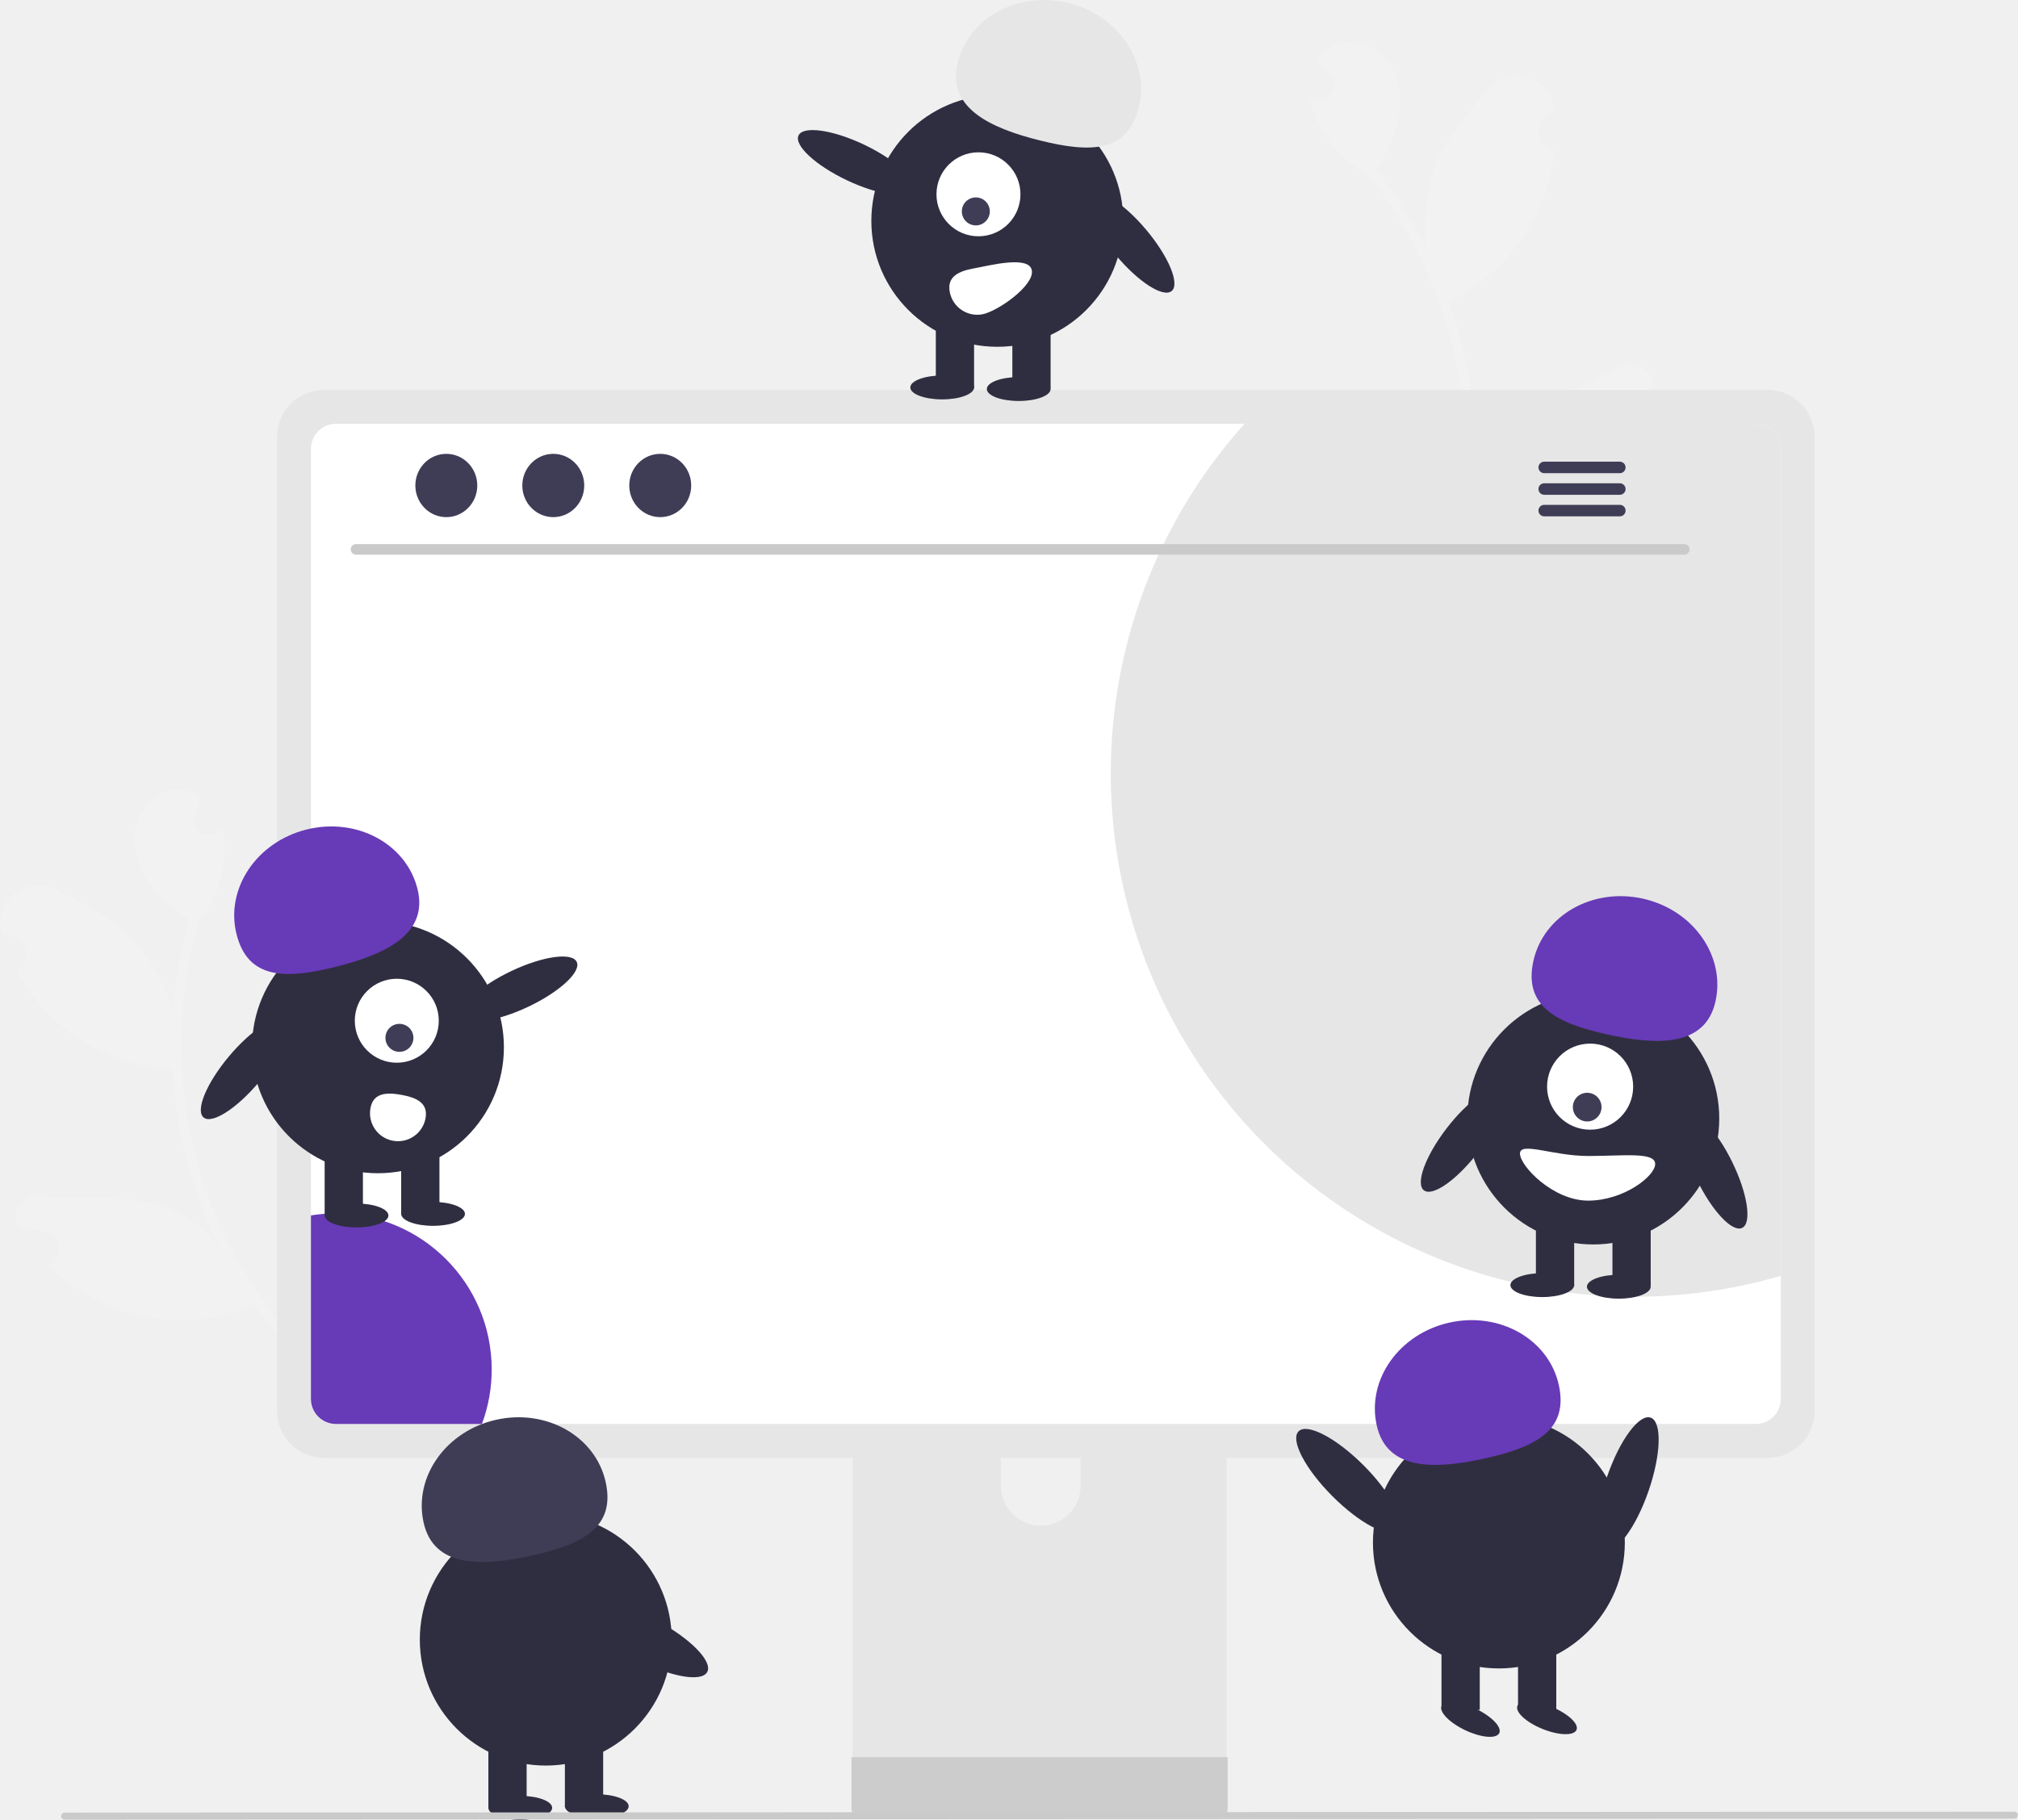
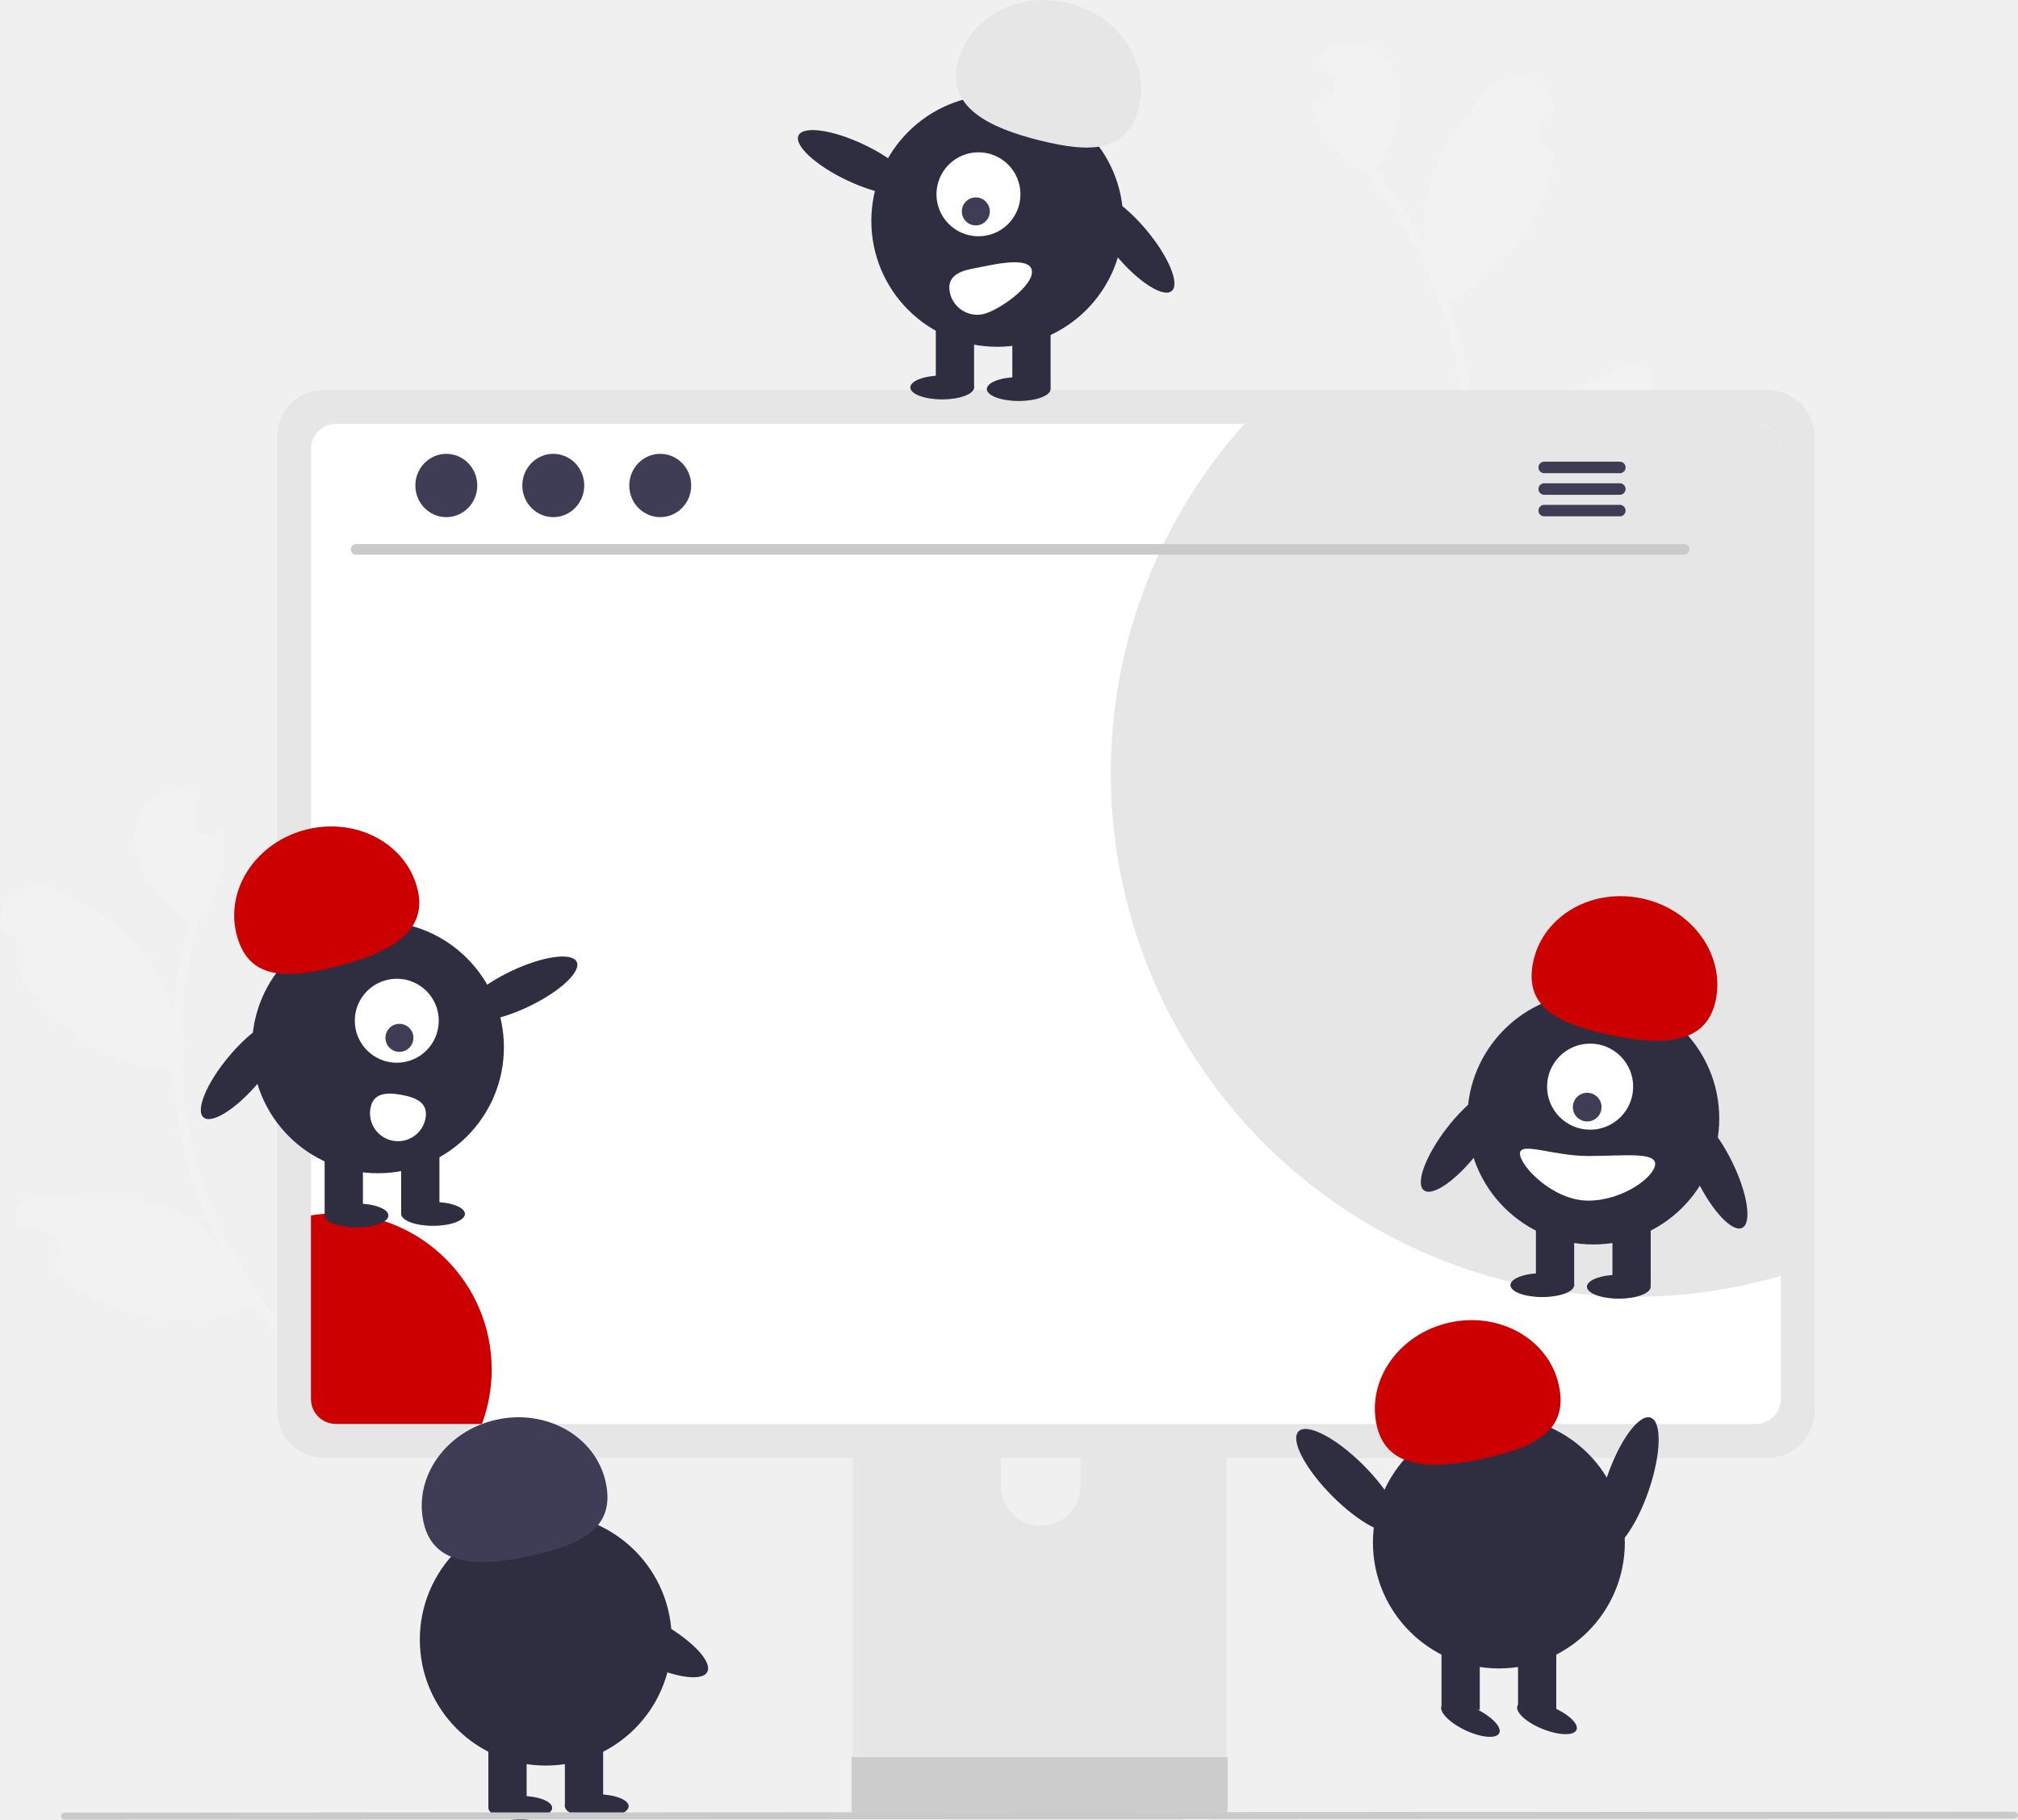
<svg xmlns="http://www.w3.org/2000/svg" data-name="Layer 1" width="690.061" height="622.354" viewBox="0 0 690.061 622.354">
  <path d="M386.572,563.704a4.755,4.755,0,0,1-6.357-6.275c-.073-.486-.126-.835-.199-1.321q-.119-.119-.239-.237c-8.064-7.943-21.724-2.156-21.698,9.163.023,10.046-.919,20.512,1.75,30.029a37.774,37.774,0,0,0,5.621,11.731A151.445,151.445,0,0,1,328.485,554.07a146.174,146.174,0,0,1-5.451-15.395q-1.874-6.433-3.175-13.003a153.199,153.199,0,0,1,2.995-71.623,40.771,40.771,0,0,0,8.862-22.77,31.1,31.1,0,0,0-.667-8.932c-.72.418-1.468.804-2.209,1.172-.232.112-.477.228-.709.34l-.088.041a4.711,4.711,0,0,1-6.529-5.589q.24-.813.48-1.626c.239-.833.495-1.659.733-2.492a2.344,2.344,0,0,0,.084-.255c.277-.952.559-1.891.836-2.843a13.622,13.622,0,0,0-5.785-2.261c-7.165-.966-14.13,4.688-16.112,11.632-1.994,6.949.272,14.583,4.438,20.483,3.564,5.052,8.395,9.032,13.459,12.621-.145.53-.308,1.053-.453,1.583a154.188,154.188,0,0,0-5.018,29.73,64.098,64.098,0,0,0-15.011-25.994c-6.787-6.74-15.991-10.96-24.514-15.677-10.238-5.666-22.434,3.771-19.13,14.996q.048.163.097.326,1.536.182,3.055.472a6.449,6.449,0,0,1,2.126,11.832l-.114.069a64.172,64.172,0,0,0,5.26,8.201,66.072,66.072,0,0,0,46.321,25.523c.591.046,1.17.098,1.756.131a157.381,157.381,0,0,0,7.556,40.051,149.269,149.269,0,0,0,9.393,22.196l-.147-.247a39.444,39.444,0,0,0-21.206-15.822c-12.843-3.858-27.559-1.105-40.512-3.108-6.235-.964-10.956,5.622-7.684,11.016q.078.129.157.258a43.329,43.329,0,0,1,5.385.287q1.536.182,3.055.472a6.45,6.45,0,0,1,2.126,11.832l-.114.069c-.082.049-.152.093-.234.142a64.228,64.228,0,0,0,18.033,12.513A66.131,66.131,0,0,0,342.2,585.343l.013-.005a157.336,157.336,0,0,0,21.649,24.393l34.836-14.558c-.037-.439-.091-.886-.141-1.32a42.898,42.898,0,0,1-9.879,3.454c1.259-4.252,2.508-8.528,3.767-12.78a2.346,2.346,0,0,0,.084-.255c.633-2.171,1.283-4.335,1.916-6.506l-0-.002a62.836,62.836,0,0,0-7.871-14.059Zm-72.688-61.804.008-.032.002.057Zm21.353,72.785-.581-.549c-.191-.492-.395-.979-.616-1.473-.057-.137-.14-.264-.197-.402.472.815.932,1.634,1.417,2.444Z" transform="translate(-254.9697 -138.8232)" fill="#f2f2f2" />
  <path d="M706.25,324.303a62.836,62.836,0,0,0-1.841,16.007l.001.002c1.421,1.759,2.855,3.505,4.276,5.264a2.344,2.344,0,0,0,.176.203c2.801,3.437,5.603,6.902,8.404,10.339a42.898,42.898,0,0,1-10.447.622c.122.42.244.853.379,1.272h37.756a157.336,157.336,0,0,0,10.569-30.854h.014a66.131,66.131,0,0,0,47.96-21.043,64.227,64.227,0,0,0,11.814-18.499c-.095-.014-.176-.027-.271-.041l-.132-.02a6.45,6.45,0,0,1-2.6-11.737q1.289-.852,2.637-1.613a43.325,43.325,0,0,1,4.858-2.341q.023-.149.046-.299c.939-6.239-5.956-10.495-11.338-7.201-11.179,6.842-25.819,9.977-36.181,18.489A39.444,39.444,0,0,0,758.865,305.628l-.041.284a149.27,149.27,0,0,0,.108-24.102,157.381,157.381,0,0,0-8.471-39.867c.528-.257,1.042-.528,1.57-.798a66.072,66.072,0,0,0,32.898-41.41,64.172,64.172,0,0,0,1.692-9.595l-.132-.02a6.449,6.449,0,0,1-2.6-11.737q1.289-.852,2.637-1.613-.018-.169-.036-.338c-1.279-11.631-16.171-15.636-23.433-6.46-6.046,7.639-12.911,15.081-16.574,23.917a64.098,64.098,0,0,0-3.827,29.772,154.189,154.189,0,0,0-16.093-25.496c-.338-.433-.69-.853-1.029-1.286,3.288-5.264,6.211-10.799,7.551-16.835,1.57-7.05.717-14.967-3.803-20.61-4.506-5.643-13.113-8.174-19.352-4.52a13.622,13.622,0,0,0-4.466,4.317c.623.771,1.245,1.529,1.868,2.301a2.344,2.344,0,0,0,.176.203c.541.677,1.096,1.34,1.637,2.016q.535.657,1.07,1.315a4.711,4.711,0,0,1-3.869,7.675l-.097-.004c-.257-.014-.528-.027-.785-.041-.825-.054-1.664-.122-2.49-.23a31.1,31.1,0,0,0,2.828,8.499,40.771,40.771,0,0,0,16.956,17.592,153.199,153.199,0,0,1,30.381,64.93q1.34,6.557,2.084,13.221a146.174,146.174,0,0,1,.907,16.307,151.445,151.445,0,0,1-13.776,62.9,37.774,37.774,0,0,0,.663-12.991c-1.208-9.81-6.112-19.104-9.964-28.382-4.34-10.453-19.176-10.525-23.553-.088q-.065.155-.129.311c.12.477.206.819.326,1.295a4.755,4.755,0,0,1-3.446,8.241Zm43.237-85.026-.02-.054.02.027Zm8.35,75.391c.135-.934.244-1.868.365-2.801,0,.149-.027.298-.027.447-.014.541-.014,1.069,0,1.597l-.325.731Z" transform="translate(-254.9697 -138.8232)" fill="#f2f2f2" />
  <path d="M668.212,556.96h-115.51a6.163,6.163,0,0,0-6.154,6.17V745.602H674.381V563.13A6.166,6.166,0,0,0,668.212,556.96ZM610.845,660.638a13.704,13.704,0,0,1-13.64-13.64V625.952a13.64,13.64,0,0,1,27.28,0V646.999a13.704,13.704,0,0,1-13.64,13.64Z" transform="translate(-254.9697 -138.8232)" fill="#e6e6e6" />
  <path d="M546.151,739.765V757.37a3.449,3.449,0,0,0,3.442,3.442h121.743A3.459,3.459,0,0,0,674.778,757.37v-17.605Z" transform="translate(-254.9697 -138.8232)" fill="#ccc" />
  <path d="M859.486,272.192H365.726a16.029,16.029,0,0,0-16.003,16.003V621.387a16.018,16.018,0,0,0,16.003,16.003H859.486a16.018,16.018,0,0,0,16.003-16.003V288.195A16.029,16.029,0,0,0,859.486,272.192Z" transform="translate(-254.9697 -138.8232)" fill="#e6e6e6" />
  <path d="M855.363,283.747h-485.51a8.58,8.58,0,0,0-8.56,8.58v324.93a8.57,8.57,0,0,0,8.56,8.56h485.51a8.57,8.57,0,0,0,8.56-8.56v-324.93A8.58,8.58,0,0,0,855.363,283.747Z" transform="translate(-254.9697 -138.8232)" fill="#fff" />
-   <path d="M423.105,607.189a53.05,53.05,0,0,1-3.345,18.629H369.851a8.573,8.573,0,0,1-8.558-8.558V554.487a52.716,52.716,0,0,1,8.434-.676A53.375,53.375,0,0,1,423.105,607.189Z" transform="translate(-254.9697 -138.8232)" fill="#673ab7" />
+   <path d="M423.105,607.189a53.05,53.05,0,0,1-3.345,18.629H369.851a8.573,8.573,0,0,1-8.558-8.558V554.487a52.716,52.716,0,0,1,8.434-.676A53.375,53.375,0,0,1,423.105,607.189Z" transform="translate(-254.9697 -138.8232)" fill="#cc0000" />
  <path d="M863.923,292.327v282.82a179.022,179.022,0,0,1-183.37-291.4h174.81A8.58,8.58,0,0,1,863.923,292.327Z" transform="translate(-254.9697 -138.8232)" fill="#e6e6e6" />
  <path d="M830.958,328.52h-454.293a1.807,1.807,0,0,1,0-3.613h454.293a1.807,1.807,0,0,1,0,3.613Z" transform="translate(-254.9697 -138.8232)" fill="#cacaca" />
  <ellipse cx="152.62" cy="166.036" rx="10.588" ry="10.823" fill="#3f3d56" />
  <ellipse cx="189.195" cy="166.036" rx="10.588" ry="10.823" fill="#3f3d56" />
  <ellipse cx="225.77" cy="166.036" rx="10.588" ry="10.823" fill="#3f3d56" />
  <path d="M808.937,296.718h-25.981a1.968,1.968,0,0,0,0,3.934h25.981a1.968,1.968,0,0,0,0-3.934Z" transform="translate(-254.9697 -138.8232)" fill="#3f3d56" />
  <path d="M808.937,304.102h-25.981a1.968,1.968,0,0,0,0,3.934h25.981a1.968,1.968,0,0,0,0-3.934Z" transform="translate(-254.9697 -138.8232)" fill="#3f3d56" />
  <path d="M808.937,311.477h-25.981a1.968,1.968,0,0,0,0,3.934h25.981a1.968,1.968,0,0,0,0-3.934Z" transform="translate(-254.9697 -138.8232)" fill="#3f3d56" />
  <ellipse cx="547.488" cy="194.374" rx="6.76" ry="21.534" transform="translate(-117.7187 466.9268) rotate(-64.62574)" fill="#2f2e41" />
  <ellipse cx="641.804" cy="221.836" rx="6.76" ry="21.534" transform="translate(-247.67 324.9375) rotate(-39.93837)" fill="#2f2e41" />
  <circle cx="341.027" cy="75.535" r="43.067" fill="#2f2e41" />
  <rect x="346.172" y="109.334" width="13.084" height="23.442" fill="#2f2e41" />
  <rect x="320.004" y="109.334" width="13.084" height="23.442" fill="#2f2e41" />
  <ellipse cx="348.352" cy="133.048" rx="10.903" ry="4.089" fill="#2f2e41" />
  <ellipse cx="322.185" cy="132.503" rx="10.903" ry="4.089" fill="#2f2e41" />
  <path d="M582.474,160.221c3.846-15.487,20.821-24.601,37.915-20.356S648.223,160.105,644.377,175.592s-16.604,15.537-33.698,11.292S578.628,175.708,582.474,160.221Z" transform="translate(-254.9697 -138.8232)" fill="#e6e6e6" />
  <circle cx="334.588" cy="66.447" r="14.359" fill="#fff" />
  <circle cx="333.687" cy="72.3" r="4.786" fill="#3f3d56" />
  <path d="M607.803,231.267c.947,5.201-11.739,14.104-16.941,15.051a9.572,9.572,0,0,1-11.132-7.703h0l-.003-.018c-.942-5.202,3.08-7.043,8.283-7.985S606.861,226.064,607.803,231.267Z" transform="translate(-254.9697 -138.8232)" fill="#fff" />
  <ellipse cx="754.999" cy="528.836" rx="21.534" ry="6.76" transform="translate(-379.368 666.3292) rotate(-52.45248)" fill="#2f2e41" />
  <circle cx="544.836" cy="382.534" r="43.067" fill="#2f2e41" />
  <rect x="551.378" y="416.334" width="13.084" height="23.442" fill="#2f2e41" />
  <rect x="525.211" y="416.334" width="13.084" height="23.442" fill="#2f2e41" />
  <ellipse cx="553.559" cy="440.048" rx="10.903" ry="4.089" fill="#2f2e41" />
  <ellipse cx="527.391" cy="439.503" rx="10.903" ry="4.089" fill="#2f2e41" />
  <circle cx="543.746" cy="371.631" r="14.719" fill="#fff" />
  <circle cx="542.746" cy="378.631" r="4.906" fill="#3f3d56" />
-   <path d="M841.583,481.306c3.477-15.574-7.639-31.31-24.829-35.149s-33.944,5.675-37.422,21.249,7.915,21.318,25.105,25.156S838.105,496.88,841.583,481.306Z" transform="translate(-254.9697 -138.8232)" fill="#673ab7" />
+   <path d="M841.583,481.306c3.477-15.574-7.639-31.31-24.829-35.149s-33.944,5.675-37.422,21.249,7.915,21.318,25.105,25.156S838.105,496.88,841.583,481.306Z" transform="translate(-254.9697 -138.8232)" fill="#cc0000" />
  <ellipse cx="841.314" cy="539.374" rx="6.76" ry="21.534" transform="translate(-406.0065 282.3408) rotate(-25.87116)" fill="#2f2e41" />
  <path d="M820.96,536.895c0,4.215-10.853,12.539-22.897,12.539s-23.335-11.867-23.335-16.082,11.292.818,23.335.818S820.96,532.679,820.96,536.895Z" transform="translate(-254.9697 -138.8232)" fill="#fff" />
  <circle cx="512.549" cy="527.534" r="43.067" fill="#2f2e41" />
  <rect x="492.923" y="561.334" width="13.084" height="23.442" fill="#2f2e41" />
  <rect x="519.091" y="561.334" width="13.084" height="23.442" fill="#2f2e41" />
  <ellipse cx="757.796" cy="726.872" rx="4.089" ry="10.903" transform="translate(-478.0235 962.923) rotate(-64.7233)" fill="#2f2e41" />
  <ellipse cx="783.963" cy="726.326" rx="4.089" ry="10.903" transform="translate(-438.5954 1041.287) rotate(-67.94033)" fill="#2f2e41" />
-   <path d="M725.742,626.306c-3.477-15.574,7.639-31.31,24.829-35.149s33.944,5.675,37.422,21.249-7.915,21.318-25.105,25.156S729.219,641.88,725.742,626.306Z" transform="translate(-254.9697 -138.8232)" fill="#673ab7" />
+   <path d="M725.742,626.306c-3.477-15.574,7.639-31.31,24.829-35.149s33.944,5.675,37.422,21.249-7.915,21.318-25.105,25.156S729.219,641.88,725.742,626.306Z" transform="translate(-254.9697 -138.8232)" fill="#cc0000" />
  <ellipse cx="811.622" cy="646.236" rx="23.892" ry="7.501" transform="translate(-318.7649 1064.187) rotate(-70.98453)" fill="#2f2e41" />
  <ellipse cx="715.917" cy="645.236" rx="7.501" ry="23.892" transform="translate(-501.5528 556.0205) rotate(-44.9779)" fill="#2f2e41" />
  <circle cx="186.626" cy="560.751" r="43.067" fill="#2f2e41" />
  <rect x="167.001" y="594.551" width="13.084" height="23.442" fill="#2f2e41" />
  <rect x="193.168" y="594.551" width="13.084" height="23.442" fill="#2f2e41" />
  <ellipse cx="177.904" cy="618.265" rx="10.903" ry="4.089" fill="#2f2e41" />
  <ellipse cx="204.071" cy="617.72" rx="10.903" ry="4.089" fill="#2f2e41" />
  <path d="M399.819,659.523c-3.477-15.574,7.639-31.31,24.829-35.149s33.944,5.675,37.422,21.249-7.915,21.318-25.105,25.156S403.297,675.097,399.819,659.523Z" transform="translate(-254.9697 -138.8232)" fill="#3f3d56" />
  <ellipse cx="475.7" cy="699.453" rx="7.501" ry="23.892" transform="translate(-619.9812 654.0616) rotate(-62.12179)" fill="#2f2e41" />
  <ellipse cx="432.724" cy="477.016" rx="21.534" ry="6.76" transform="translate(-417.6392 92.63034) rotate(-25.37426)" fill="#2f2e41" />
  <ellipse cx="338.409" cy="504.477" rx="21.534" ry="6.76" transform="translate(-520.6077 301.268) rotate(-50.06163)" fill="#2f2e41" />
  <circle cx="129.246" cy="358.176" r="43.067" fill="#2f2e41" />
  <rect x="111.017" y="391.976" width="13.084" height="23.442" fill="#2f2e41" />
  <rect x="137.185" y="391.976" width="13.084" height="23.442" fill="#2f2e41" />
  <ellipse cx="121.92" cy="415.69" rx="10.903" ry="4.089" fill="#2f2e41" />
  <ellipse cx="148.088" cy="415.145" rx="10.903" ry="4.089" fill="#2f2e41" />
-   <path d="M397.738,442.863c-3.846-15.487-20.821-24.601-37.915-20.356s-27.834,20.24-23.989,35.727,16.604,15.537,33.698,11.292S401.584,458.35,397.738,442.863Z" transform="translate(-254.9697 -138.8232)" fill="#673ab7" />
+   <path d="M397.738,442.863c-3.846-15.487-20.821-24.601-37.915-20.356s-27.834,20.24-23.989,35.727,16.604,15.537,33.698,11.292S401.584,458.35,397.738,442.863Z" transform="translate(-254.9697 -138.8232)" fill="#cc0000" />
  <circle cx="135.685" cy="349.089" r="14.359" fill="#fff" />
  <circle cx="136.586" cy="354.942" r="4.786" fill="#3f3d56" />
  <path d="M381.647,517.827a9.572,9.572,0,1,0,18.835,3.429h0l.003-.018c.942-5.202-3.08-7.043-8.283-7.985S382.589,512.625,381.647,517.827Z" transform="translate(-254.9697 -138.8232)" fill="#fff" />
  <path d="M943.84,760.805l-666.75.307a1.191,1.191,0,1,1,0-2.381l666.75-.307a1.191,1.191,0,0,1,0,2.381Z" transform="translate(-254.9697 -138.8232)" fill="#cacaca" />
</svg>
